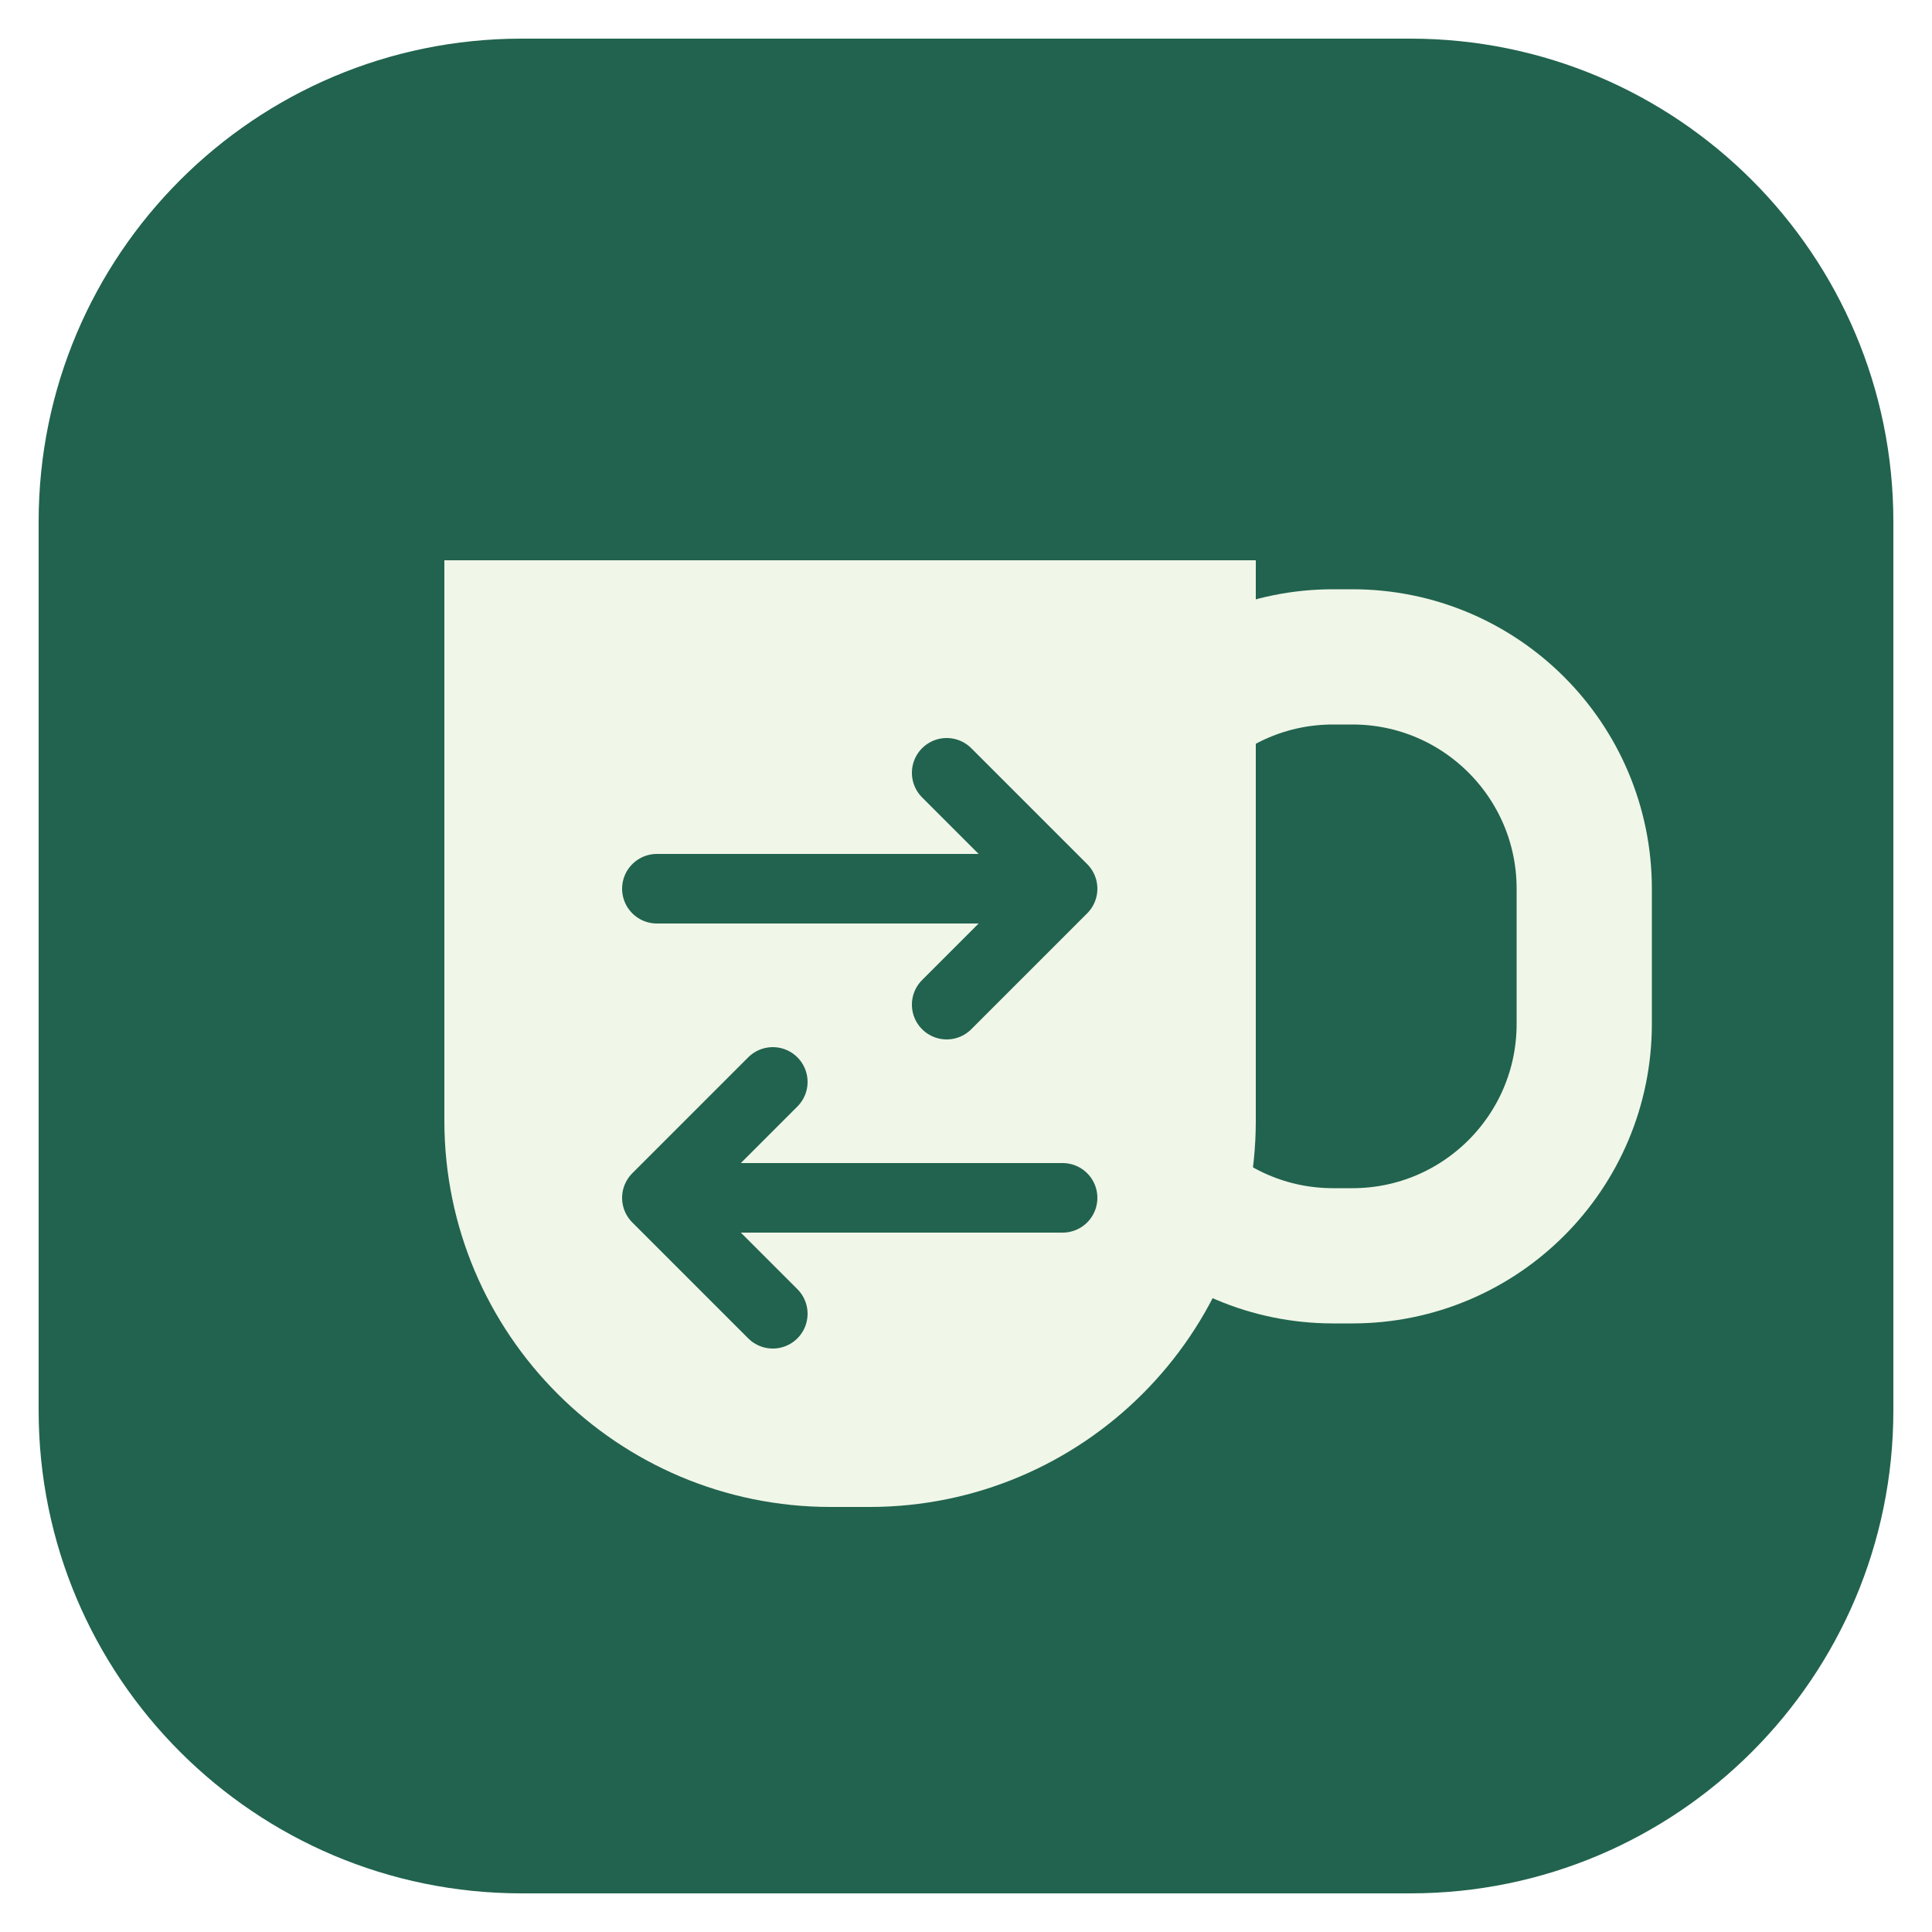
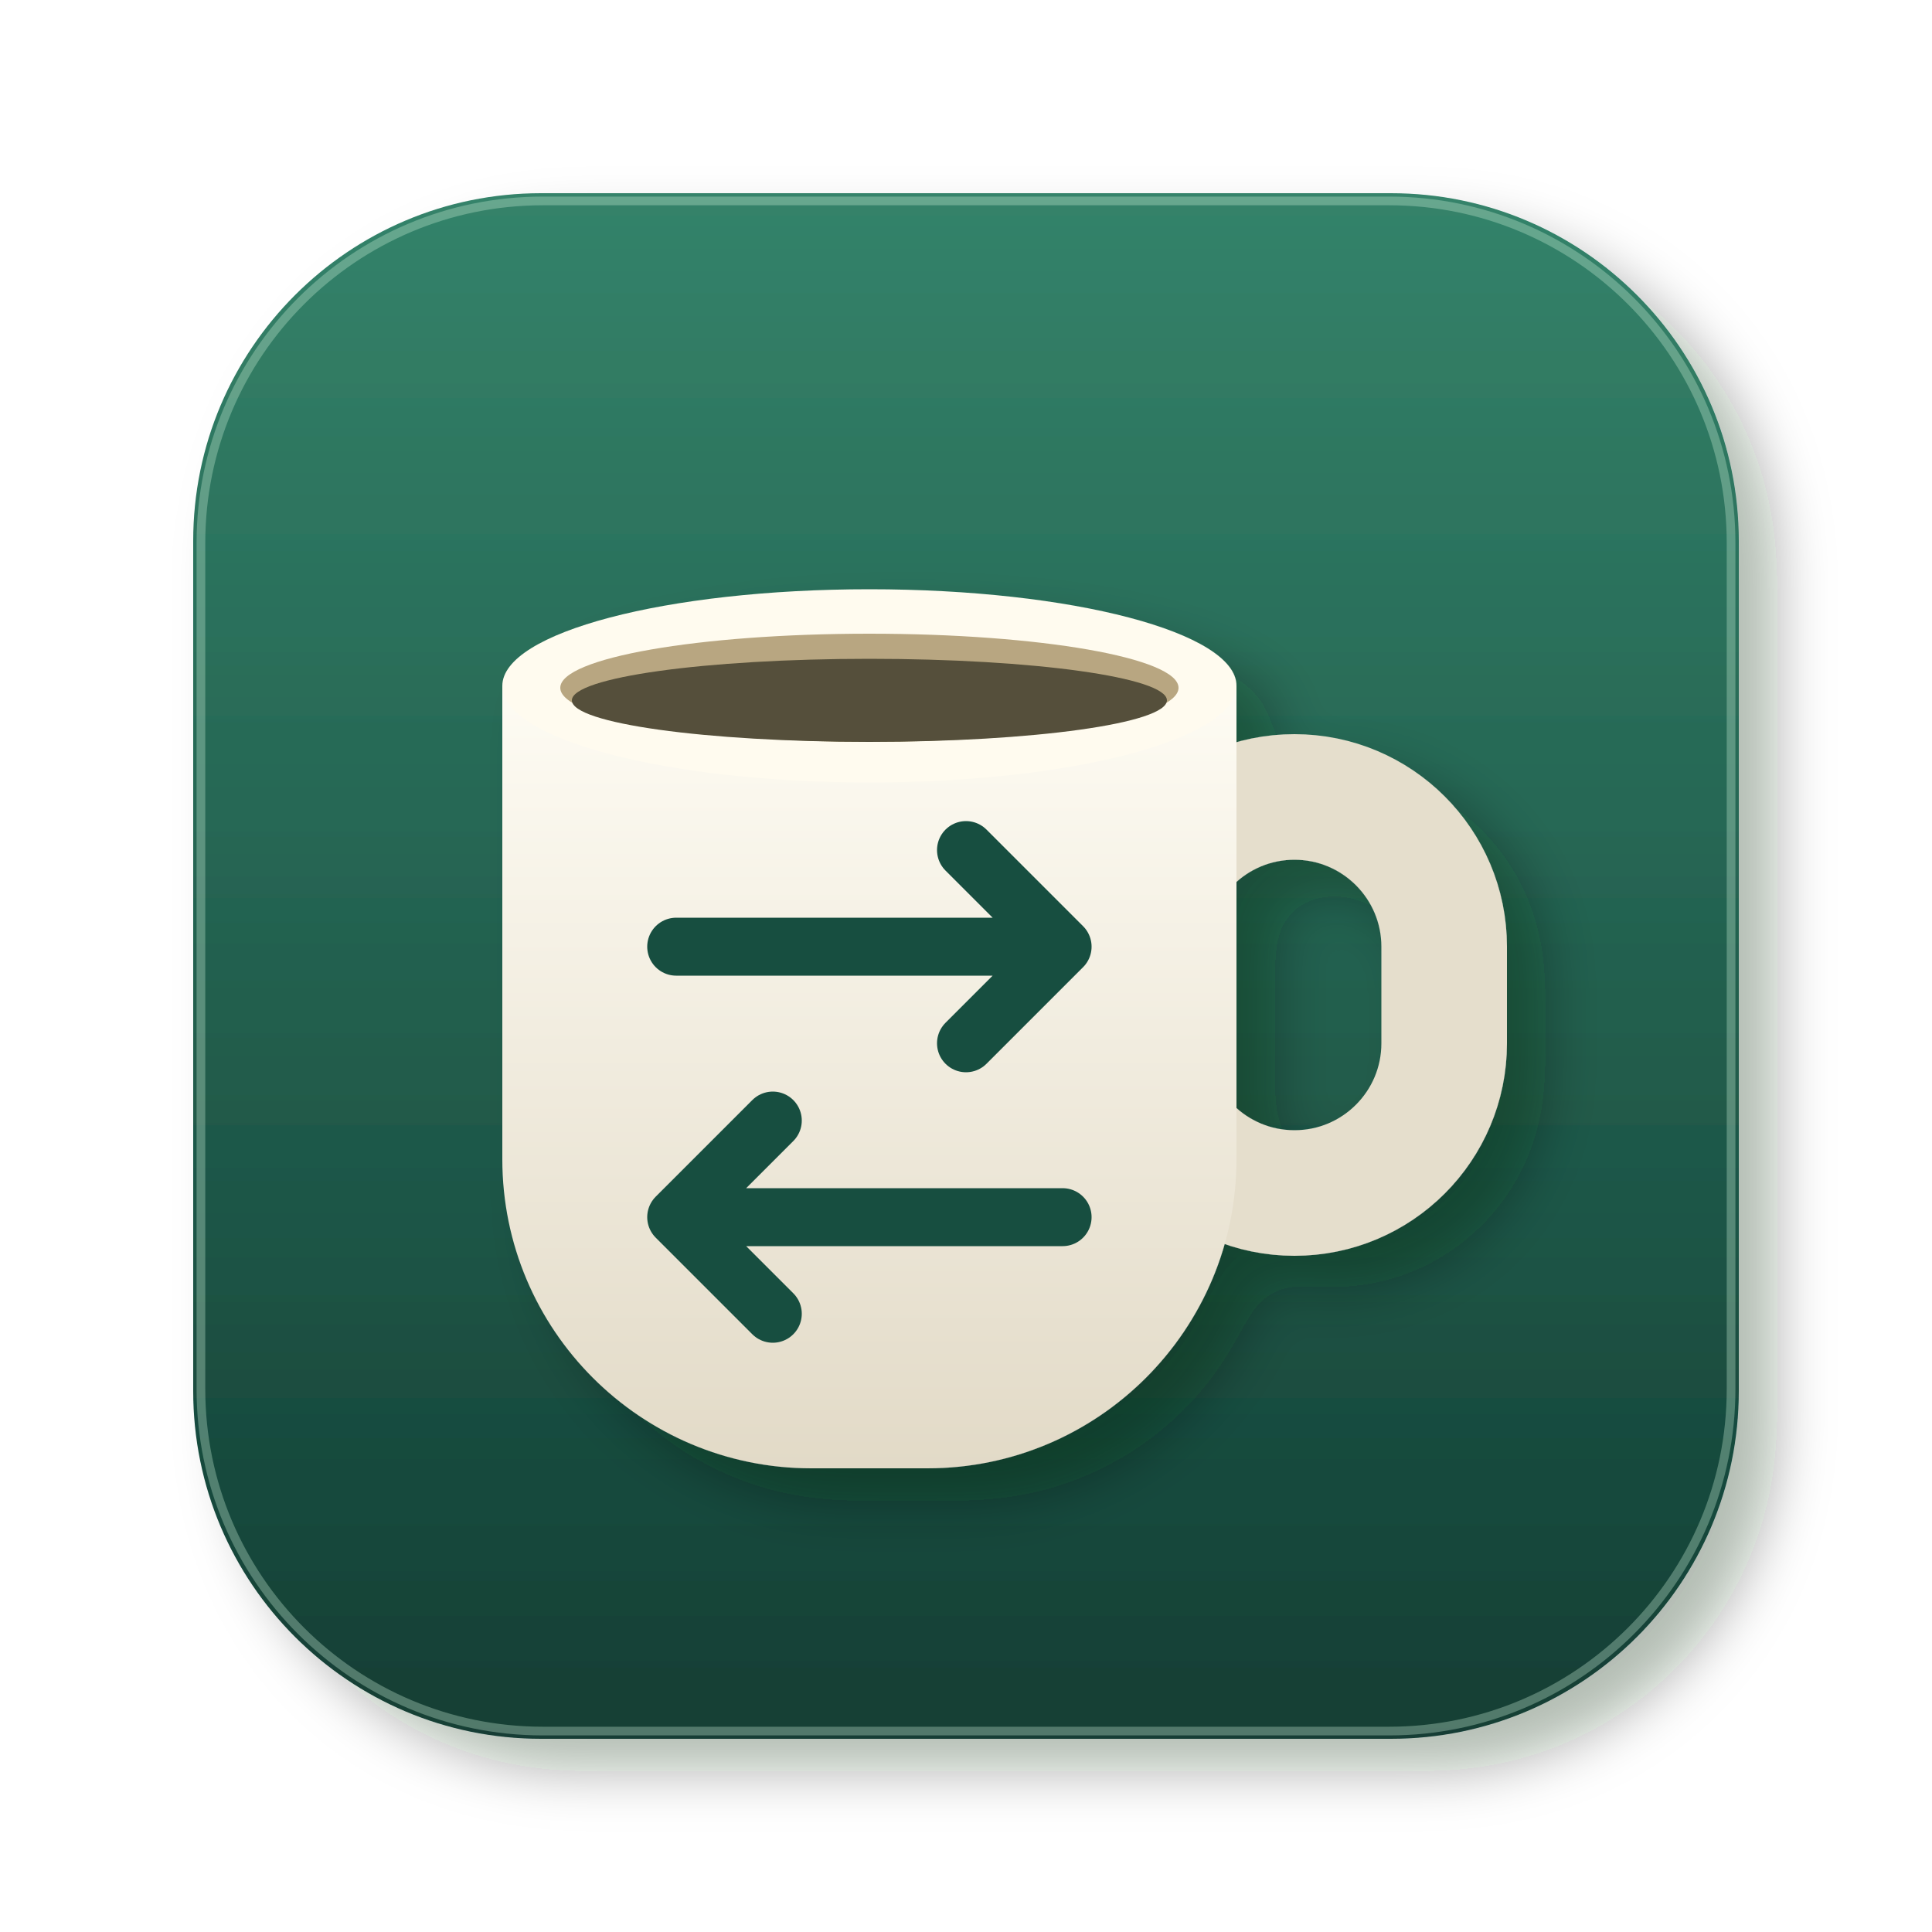
<svg xmlns="http://www.w3.org/2000/svg" viewBox="0 0 100 100" fill="none">
-   <rect x="2" y="2" width="96" height="96" rx="25" fill="#21634e" />
-   <rect x="57" y="34" width="25" height="31" rx="12" stroke="#f0f6e8" stroke-width="7" />
-   <path d="M23 29h42v29a20 20 0 0 1-20 20h-2a20 20 0 0 1-20-20V29Z" fill="#f0f6e8" />
-   <path d="M34 46h21m-6-6 6 6-6 6M55 62H34m6-6-6 6 6 6" stroke="#21634e" stroke-width="3.6" stroke-linecap="round" stroke-linejoin="round" />
+   <defs>
+     <linearGradient id="tile" x1="50" y1="10" x2="50" y2="90" gradientUnits="userSpaceOnUse">
+       <stop stop-color="#34836a" />
+       <stop offset="1" stop-color="#123e34" />
+     </linearGradient>
+     <linearGradient id="porcelain" x1="45" y1="34" x2="45" y2="76" gradientUnits="userSpaceOnUse">
+       <stop stop-color="#fffdf5" />
+       <stop offset="1" stop-color="#e2dac7" />
+     </linearGradient>
+     <filter id="shadow" x="-30%" y="-30%" width="160%" height="170%">
+       <feDropShadow dy="1.7" stdDeviation="1.4" flood-color="#001d13" flood-opacity=".3" />
+     </filter>
+   </defs>
+   <rect x="10" y="10" width="80" height="80" rx="18" fill="url(#tile)" filter="url(#shadow)" />
+   <rect x="10.4" y="10.4" width="79.2" height="79.2" rx="17.7" stroke="#ccefd7" stroke-opacity=".33" stroke-width=".45" />
+   <g filter="url(#shadow)">
+     <rect x="59.25" y="41.25" width="15.5" height="20.5" rx="7.75" stroke="#e5decc" stroke-width="6.5" />
+     <path d="M26 35.5h38V60a16 16 0 0 1-16 16h-6a16 16 0 0 1-16-16Z" fill="url(#porcelain)" />
+     <ellipse cx="45" cy="35.5" rx="19" ry="5" fill="#fffbef" />
+     <ellipse cx="45" cy="35.6" rx="16" ry="2.8" fill="#b8a681" />
+     <ellipse cx="45" cy="36.25" rx="15.4" ry="2.15" fill="#544f3a" />
+   </g>
+   <path d="M35 49h20m-5-5 5 5-5 5M55 63H35m5-5-5 5 5 5" stroke="#174e40" stroke-width="3" stroke-linecap="round" stroke-linejoin="round" />
</svg>
